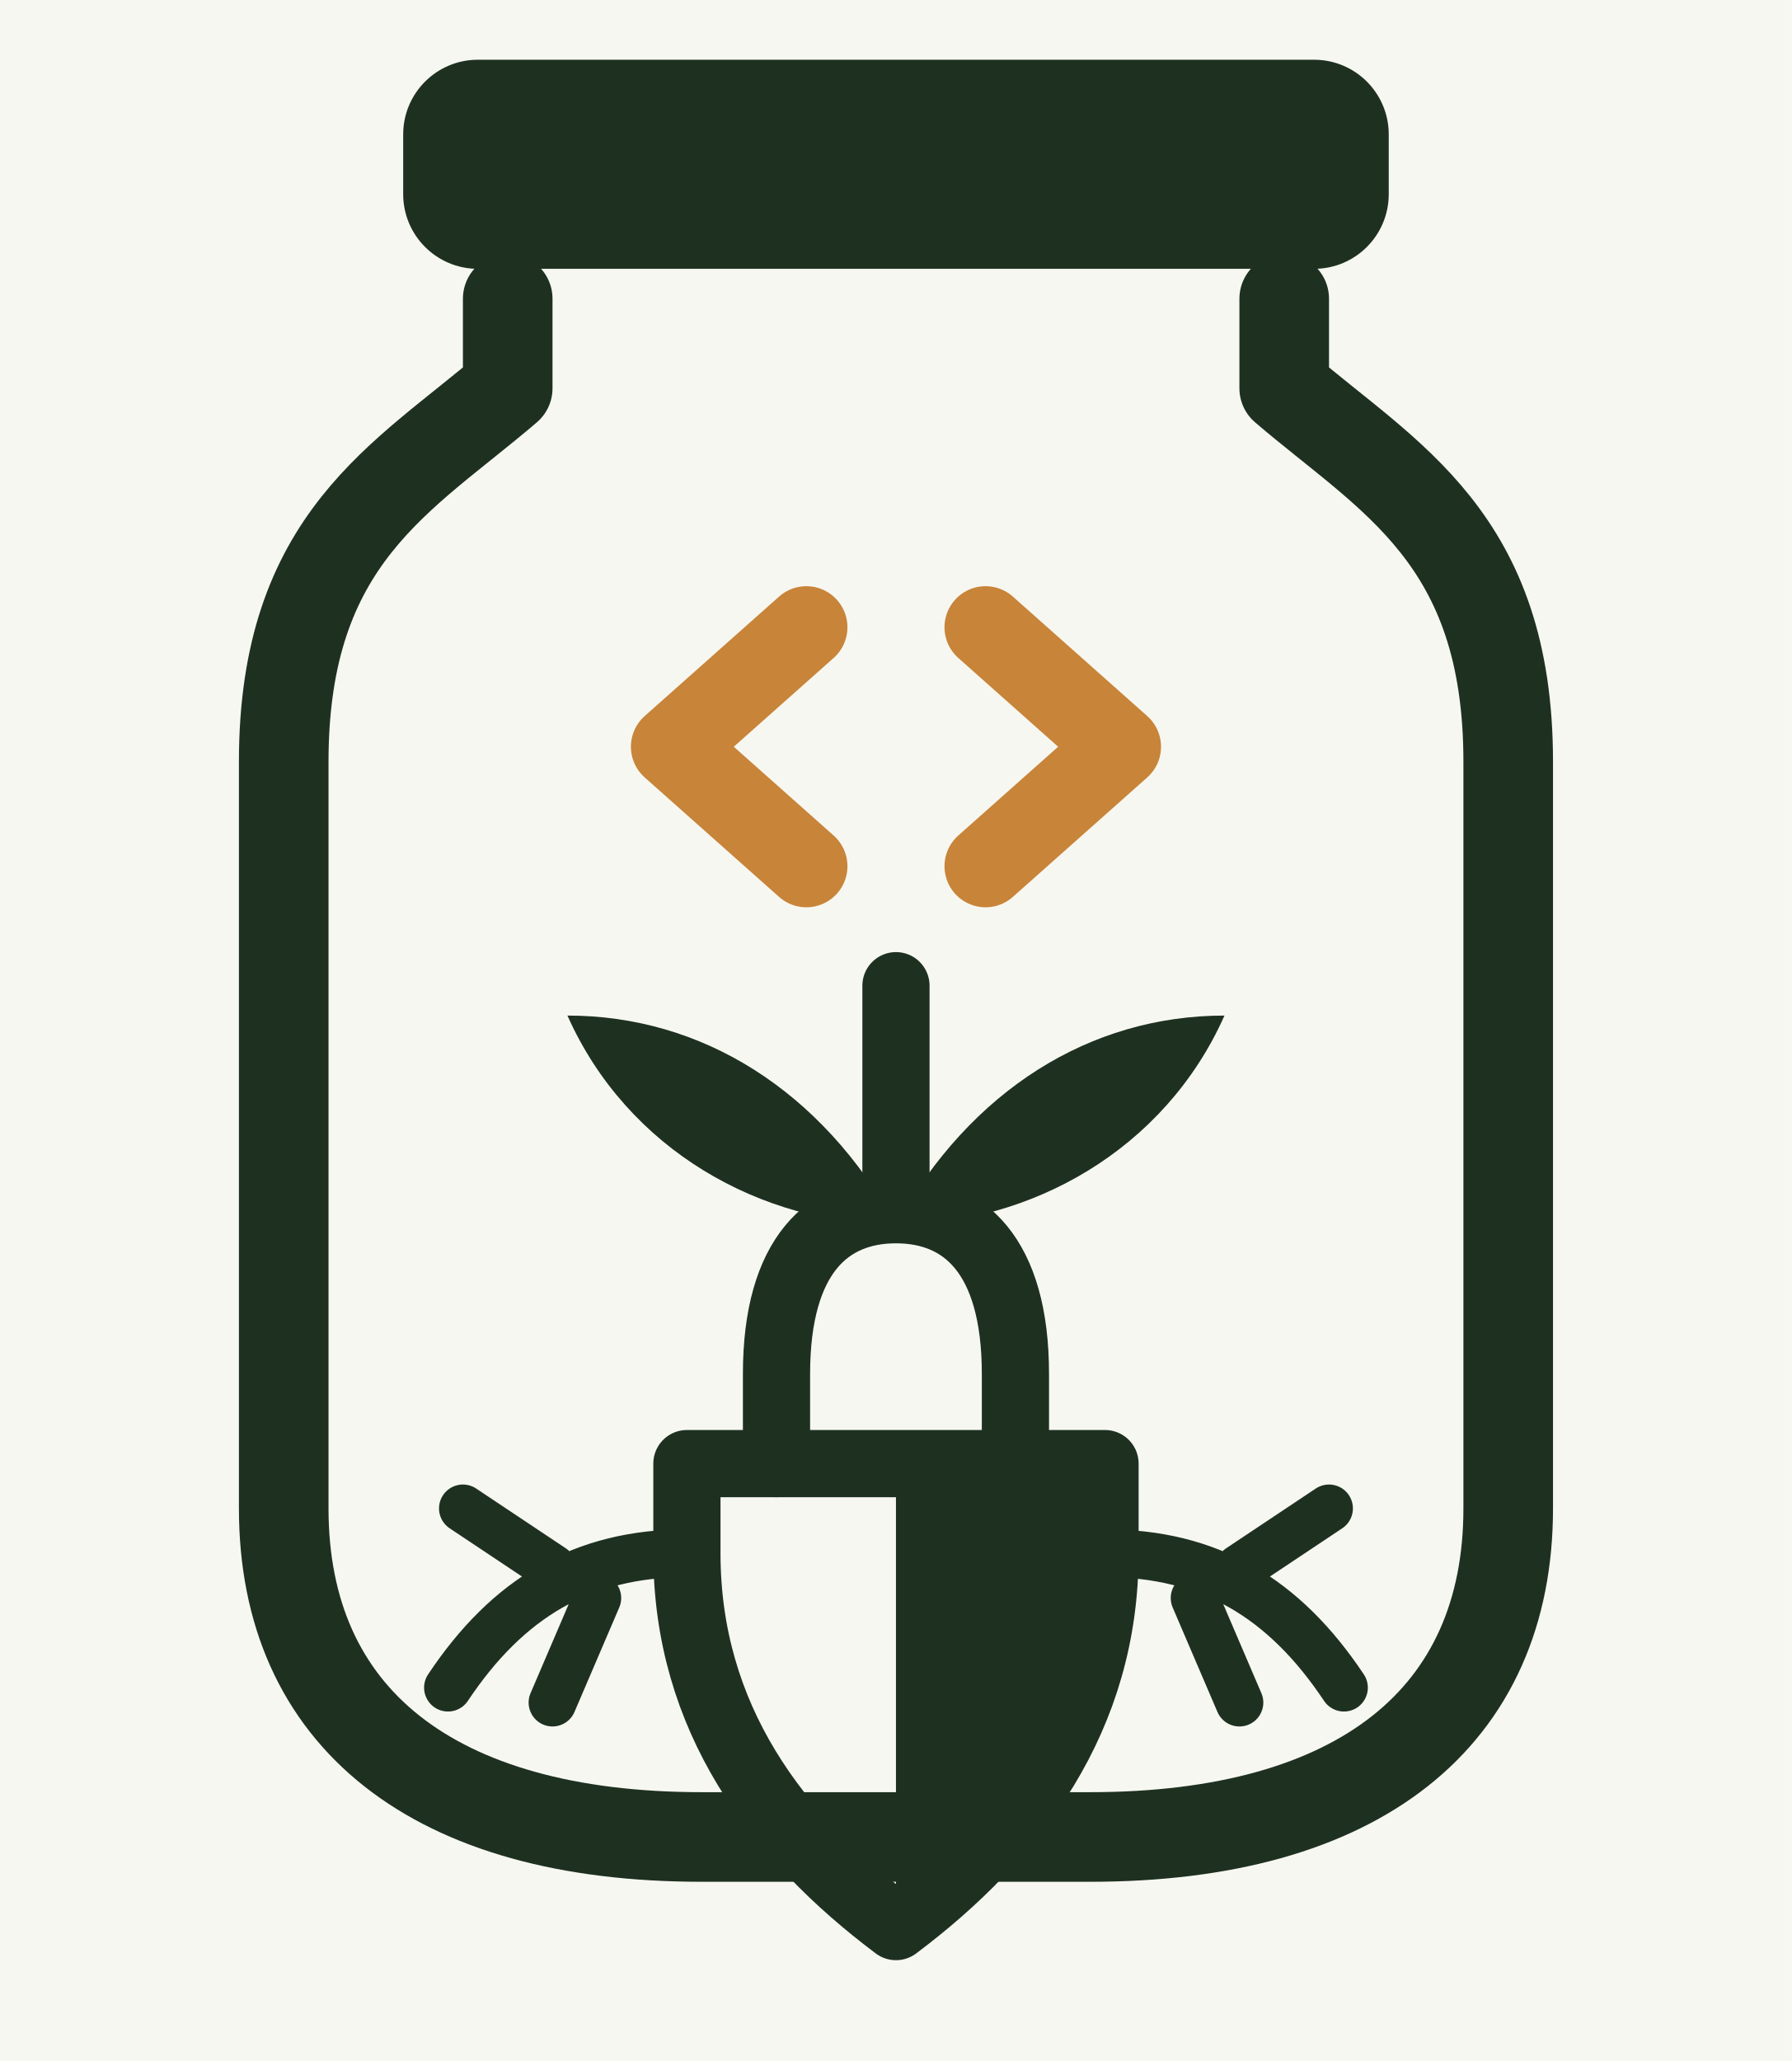
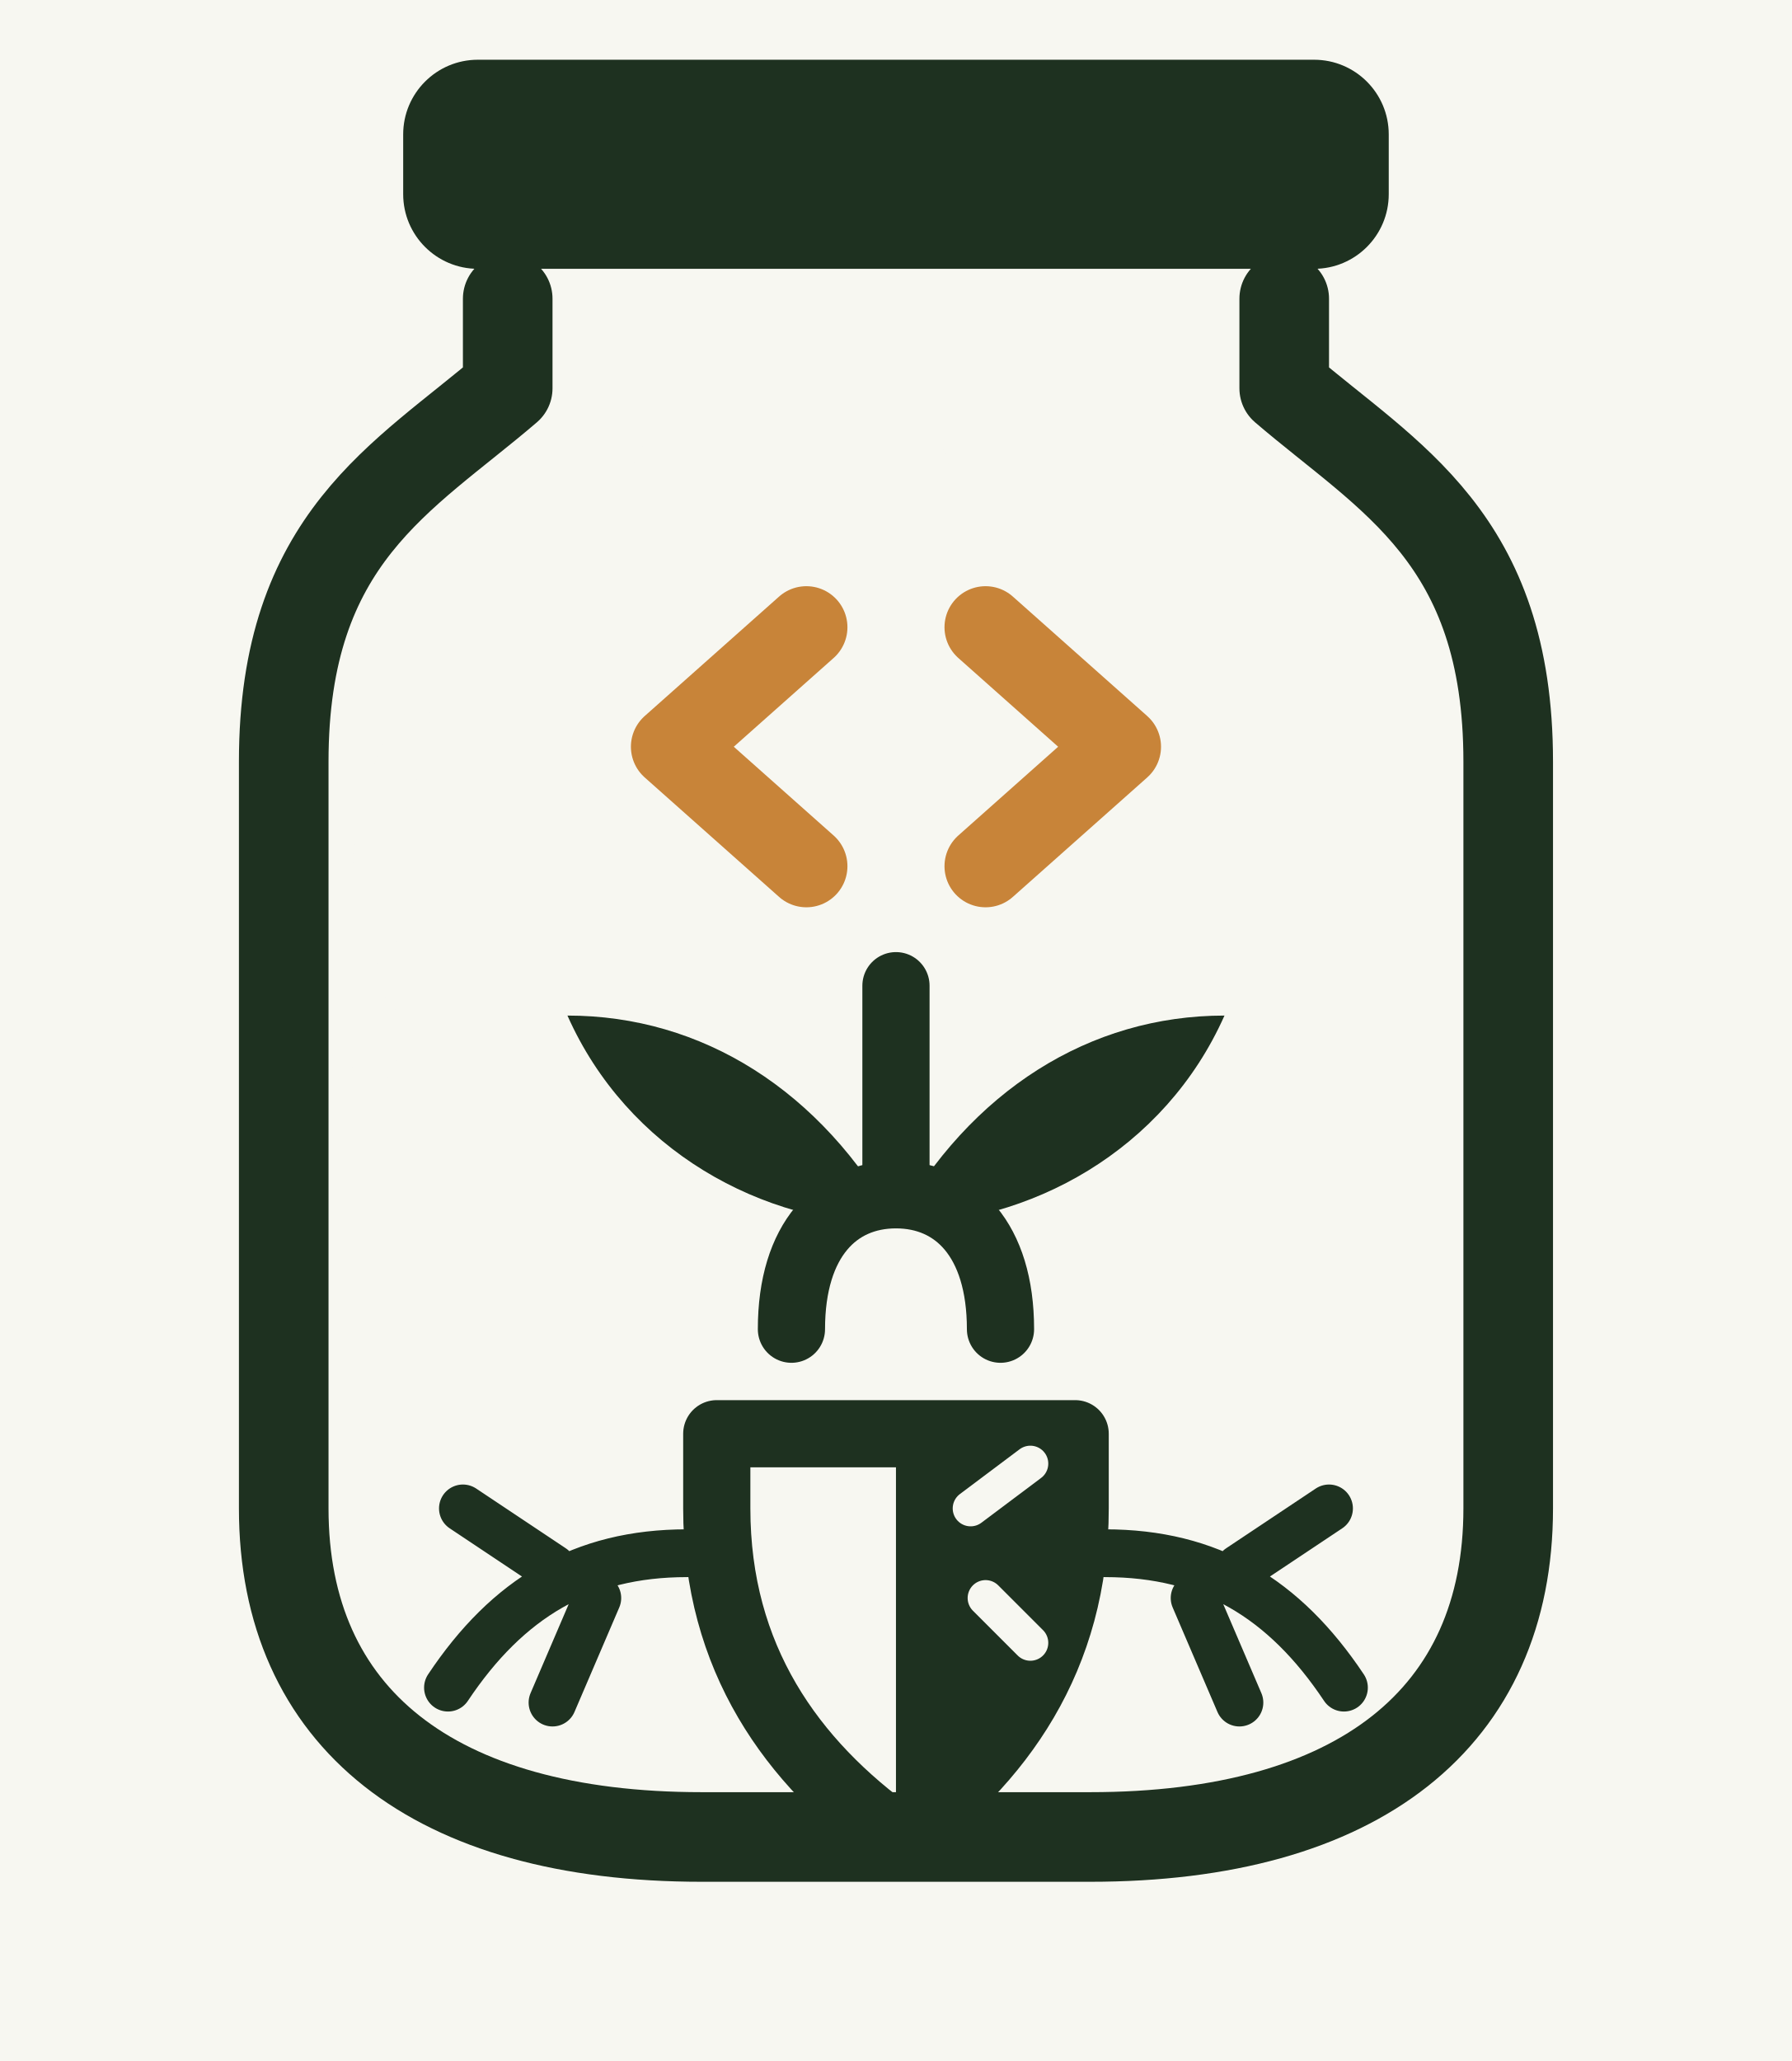
<svg xmlns="http://www.w3.org/2000/svg" viewBox="0 0 120 138" fill="none">
  <rect width="120" height="138" fill="#f7f7f1" />
  <rect x="27" y="4" width="66" height="14" rx="5" fill="#1e3120" />
  <path d="M34 20v6c-7 6-15 10-15 25v50c0 14 10 22 28 22h26c18 0 28-8 28-22V51c0-15-8-19-15-25v-6" stroke="#1e3120" stroke-width="6" stroke-linecap="round" stroke-linejoin="round" />
  <path d="M44 31h18M74 31h3" stroke="#f7f7f1" stroke-width="3" stroke-linecap="round" />
  <path d="M28 49c-3 4-3 9-3 14M25 68v3" stroke="#f7f7f1" stroke-width="3" stroke-linecap="round" />
  <path d="M54 42l-9 8 9 8M66 42l9 8-9 8" stroke="#c88439" stroke-width="5.5" stroke-linecap="round" stroke-linejoin="round" />
  <path d="M60 66V80" stroke="#1e3120" stroke-width="4.5" stroke-linecap="round" />
  <path d="M60 82C51 82 42 77 38 68c9 0 17 5 22 14z" fill="#1e3120" />
  <path d="M60 82c9 0 18-5 22-14-9 0-17 5-22 14z" fill="#1e3120" />
  <path d="M46 104c-7 0-12 3-16 9M37 105l-6-4M40 107l-3 7" stroke="#1e3120" stroke-width="3.2" stroke-linecap="round" stroke-linejoin="round" />
  <path d="M74 104c7 0 12 3 16 9M83 105l6-4M80 107l3 7" stroke="#1e3120" stroke-width="3.2" stroke-linecap="round" stroke-linejoin="round" />
-   <path d="M52 98v-6c0-8 3.5-11 8-11s8 3 8 11v6" stroke="#1e3120" stroke-width="4.5" stroke-linecap="round" />
-   <path d="M60 98h14v6c0 11-6 19-14 25z" fill="#1e3120" />
-   <path d="M46 98h28v6c0 11-6 19-14 25-8-6-14-14-14-25v-6z" stroke="#1e3120" stroke-width="4.5" stroke-linejoin="round" />
+   <path d="M53 89c0-6 3-9 7-9s7 3 7 9" stroke="#1e3120" stroke-width="4.5" stroke-linecap="round" />
+   <path d="M60 96h12v5c0 10-5 17-12 22z" fill="#1e3120" />
+   <path d="M48 96h24v5c0 10-5 17-12 22-7-5-12-12-12-22v-5z" stroke="#1e3120" stroke-width="4.5" stroke-linejoin="round" />
+   <path d="M65 101l4-3M66 107l3 3" stroke="#f7f7f1" stroke-width="2.4" stroke-linecap="round" />
</svg>
